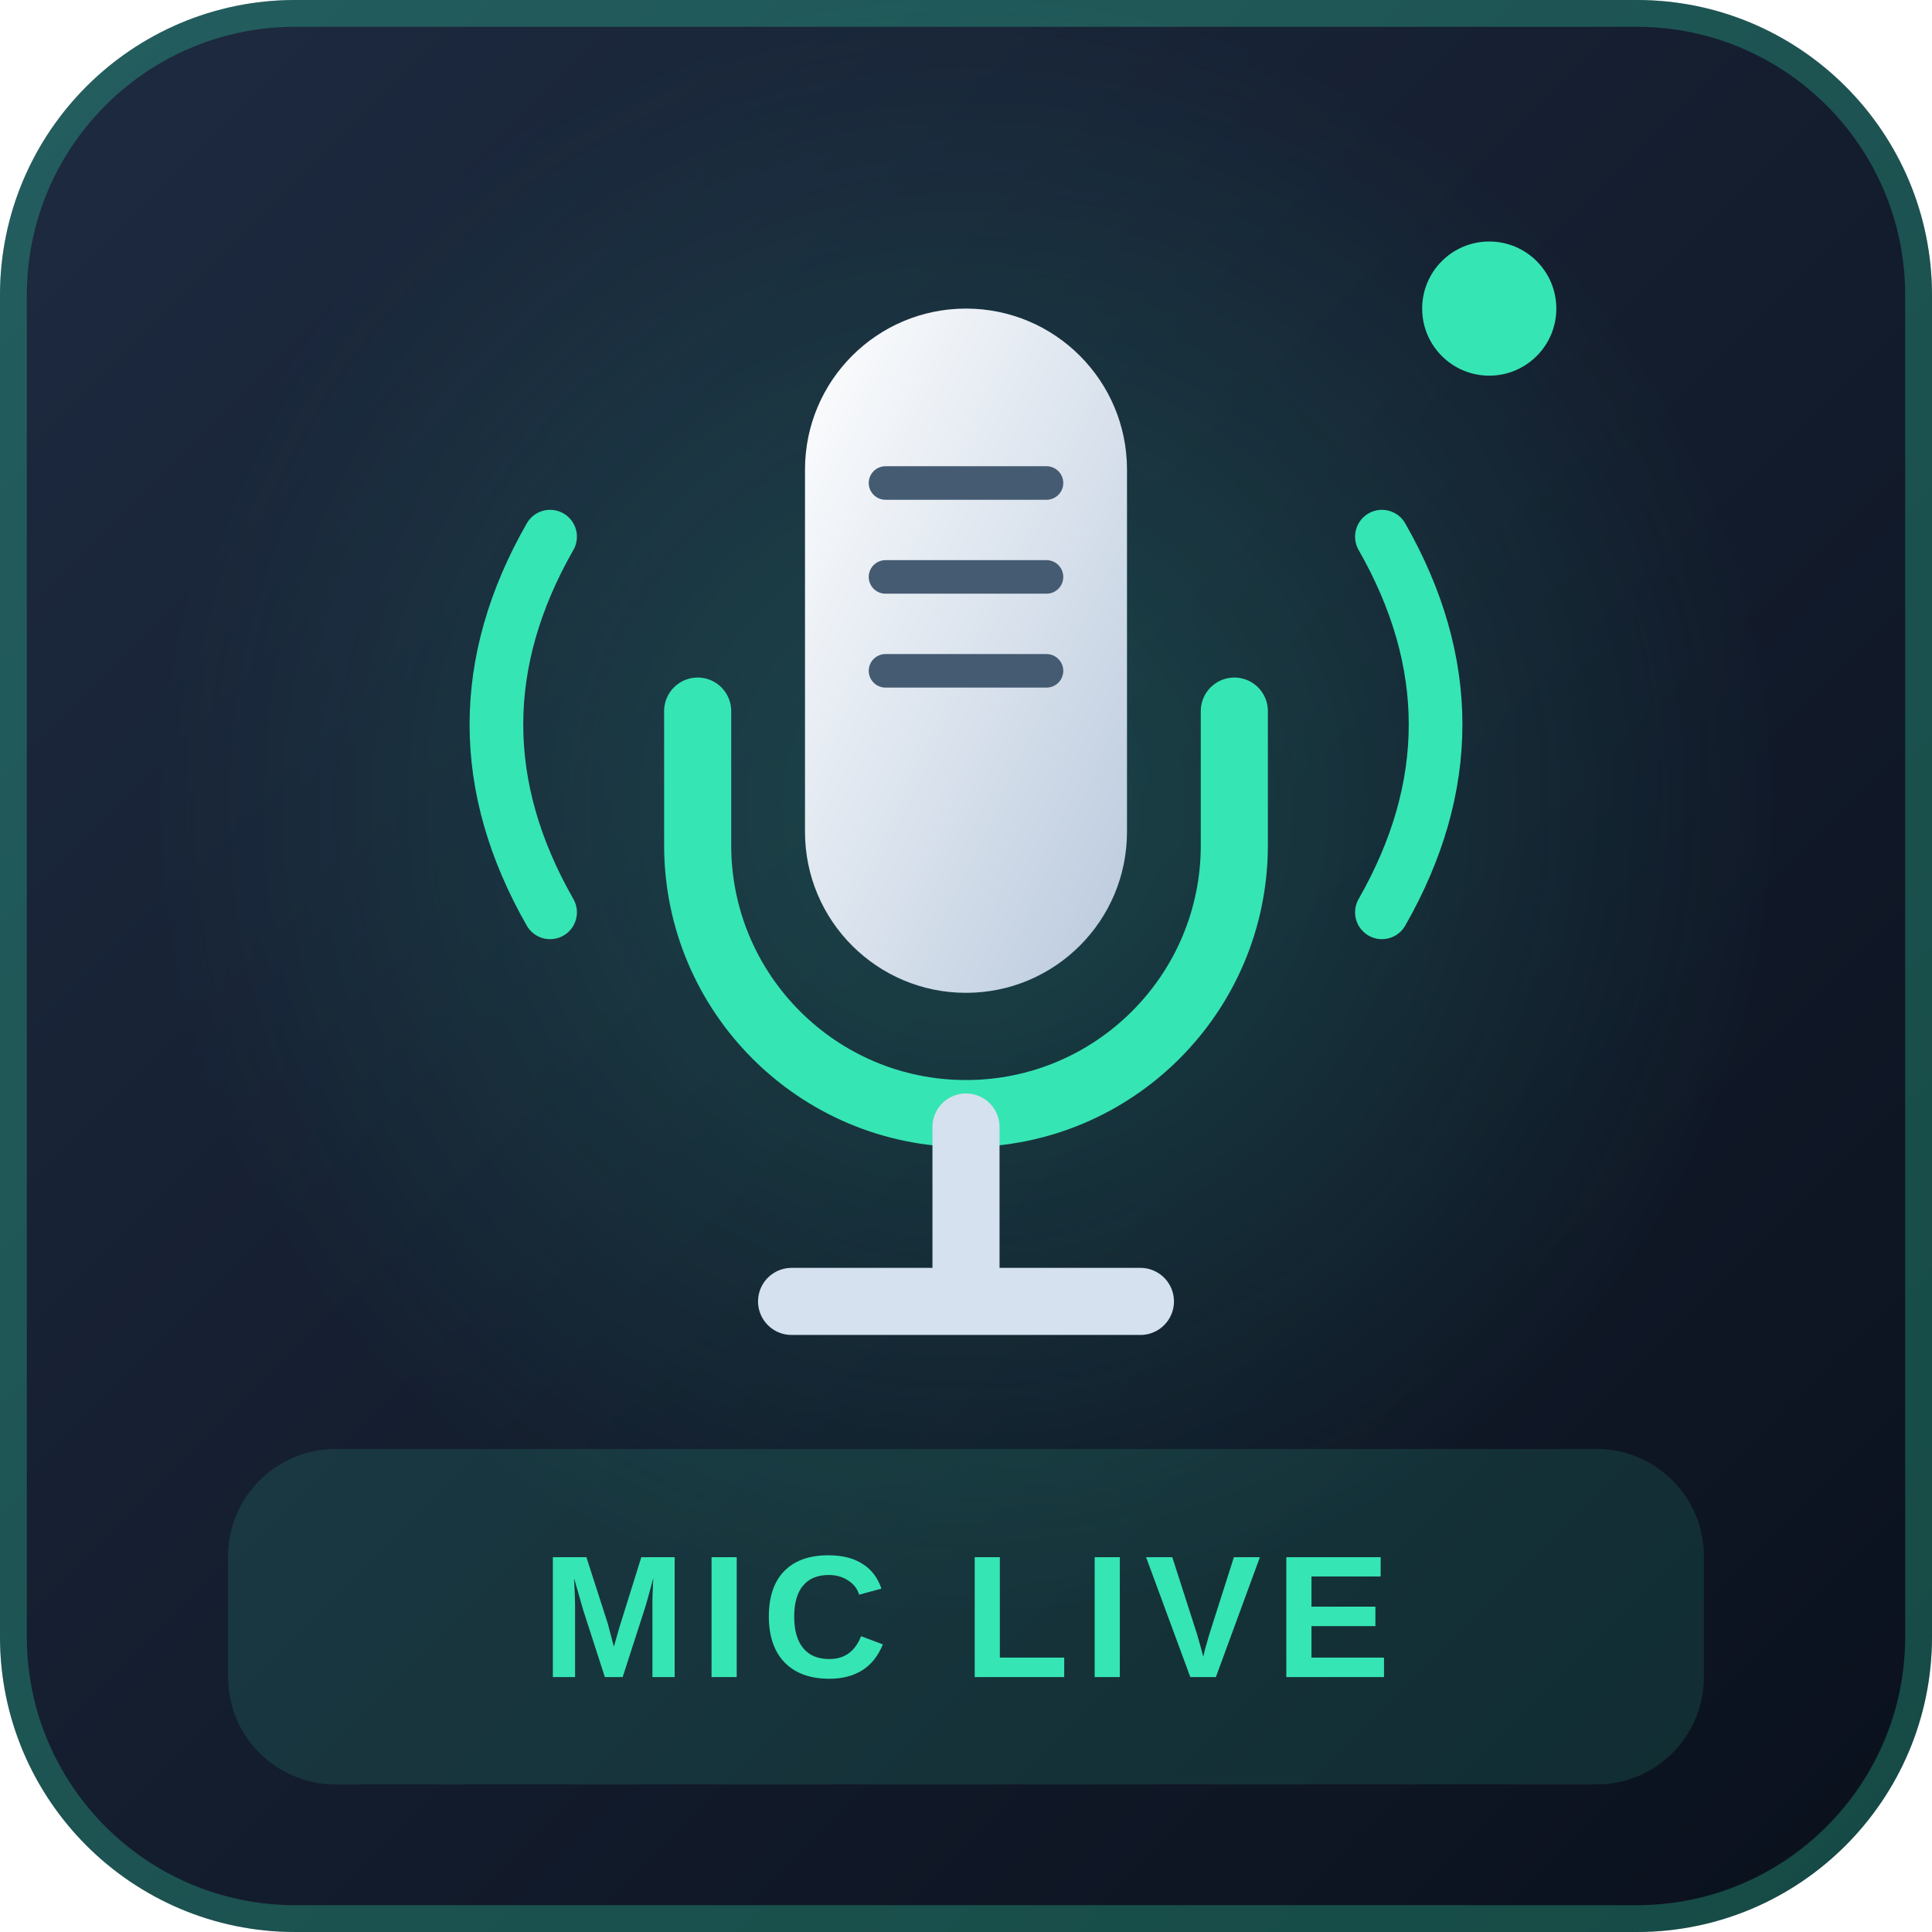
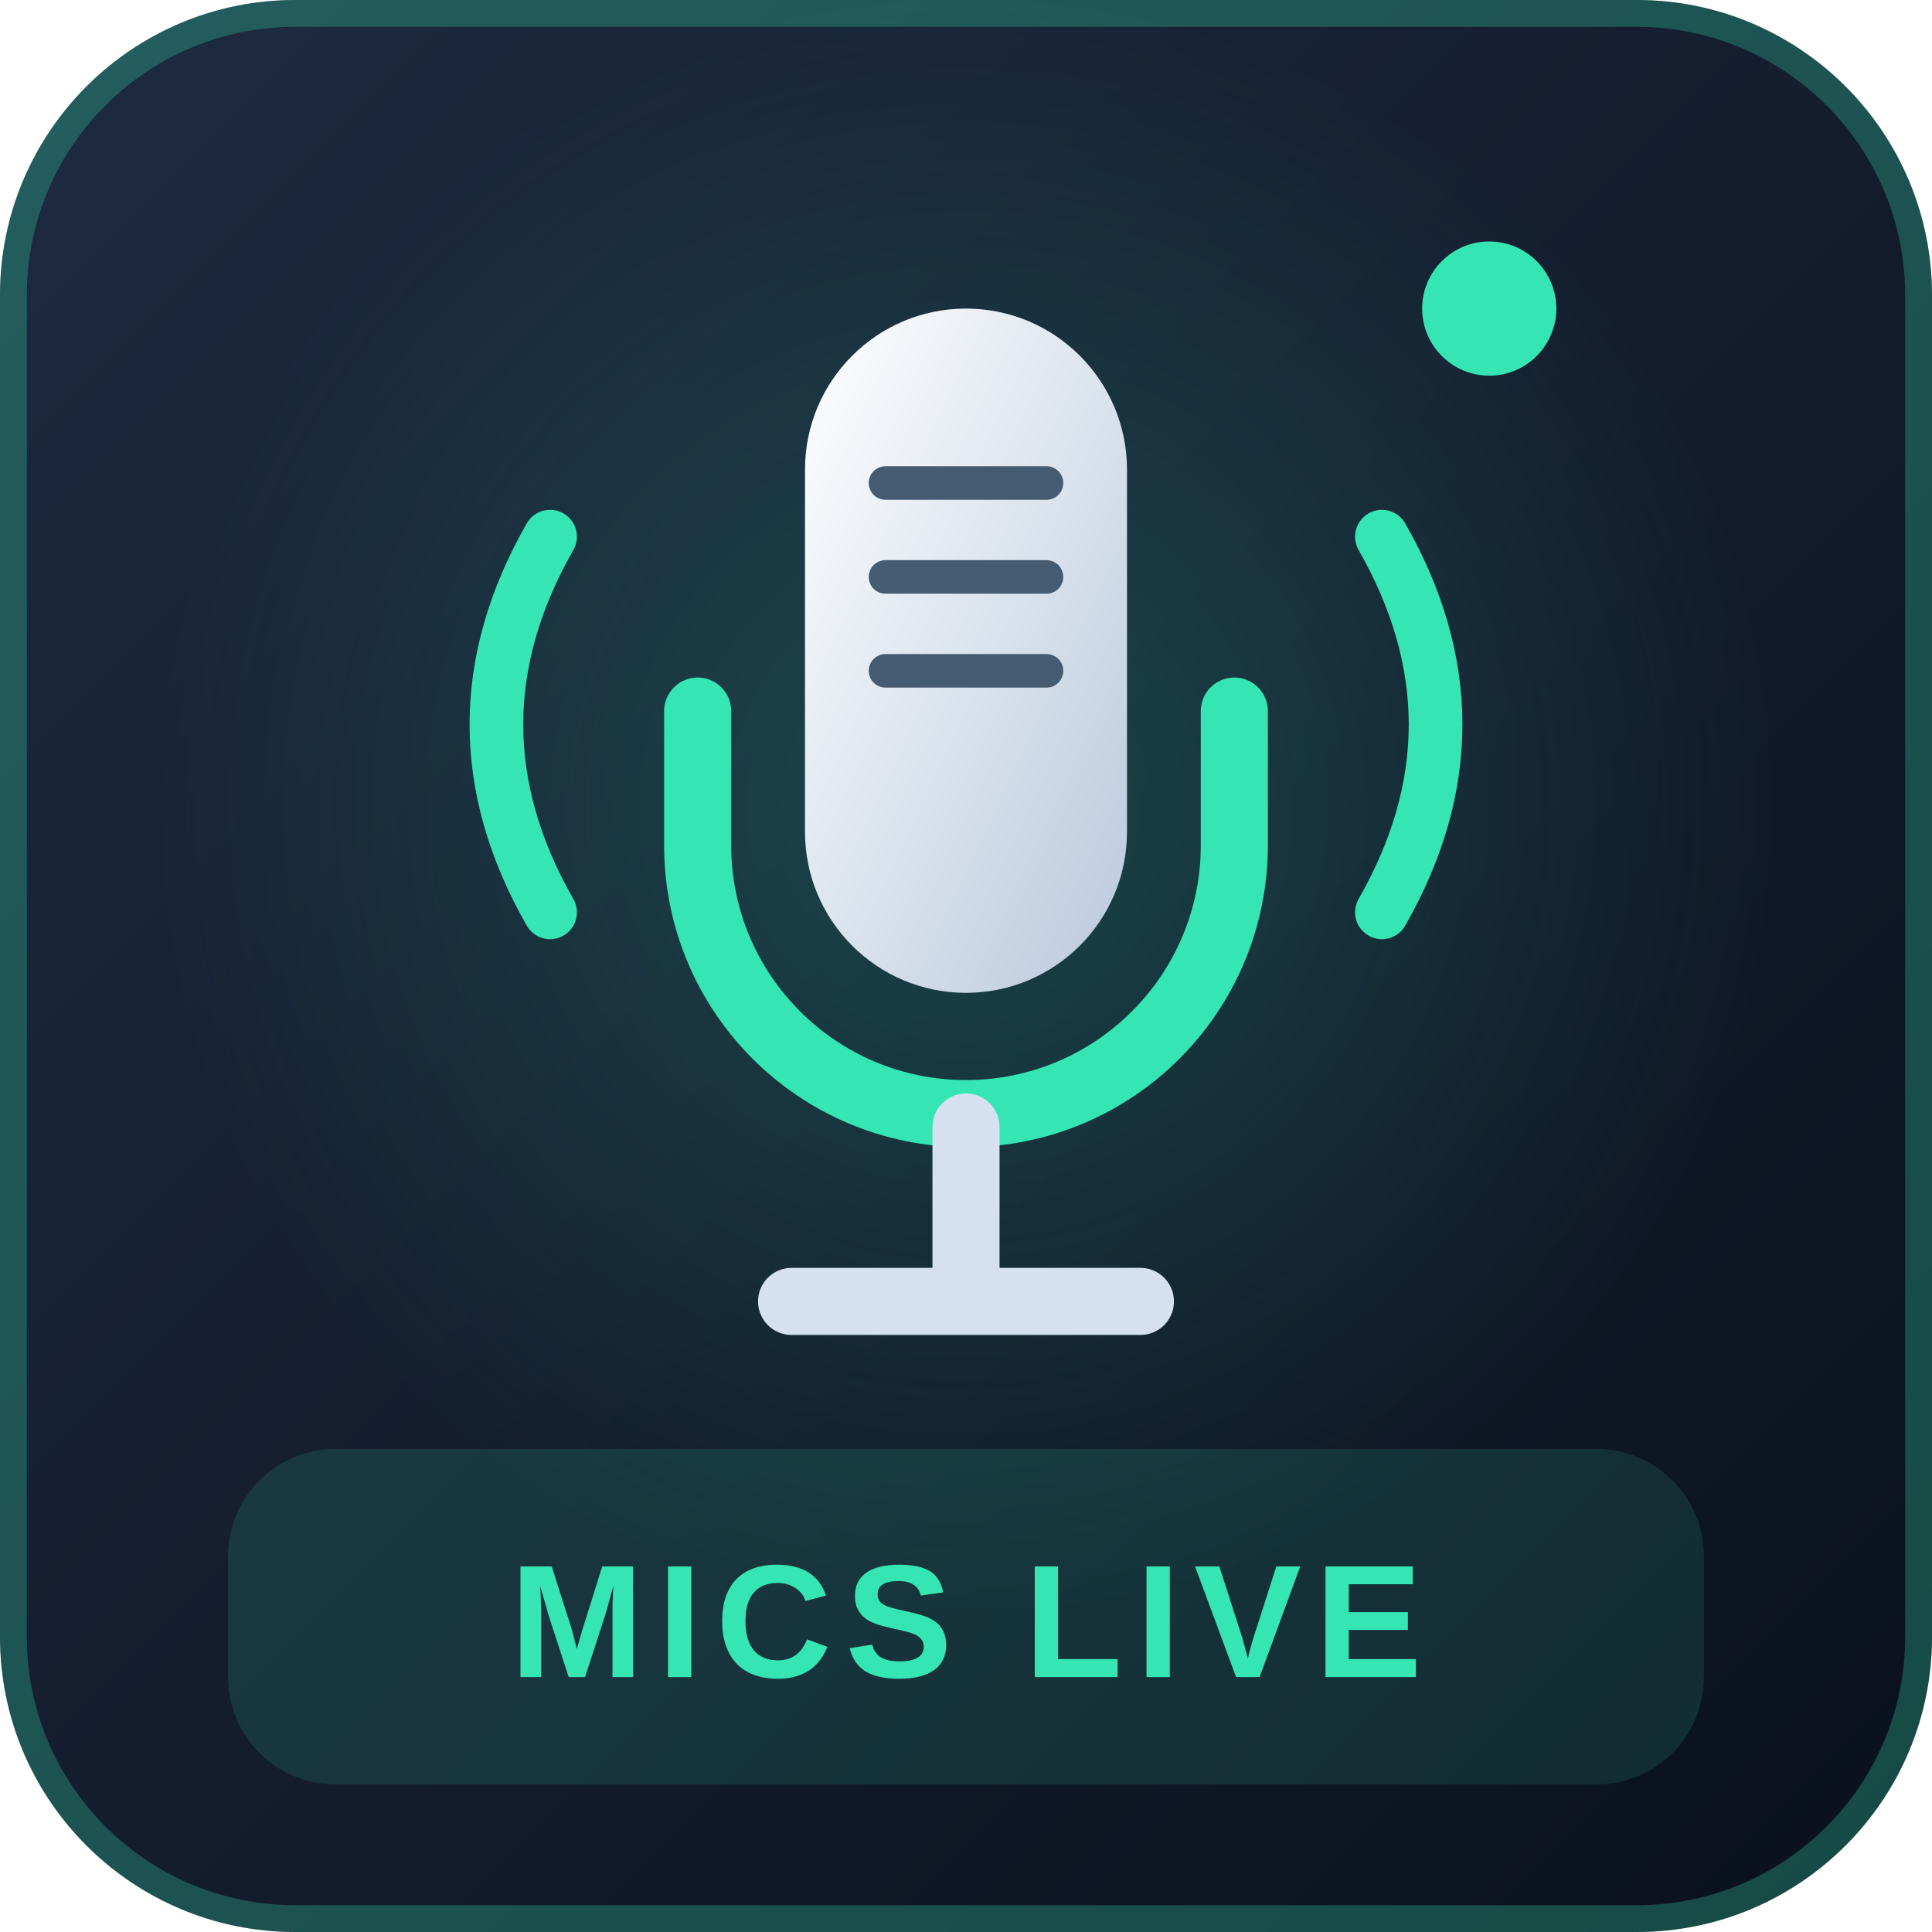
- <svg xmlns="http://www.w3.org/2000/svg" width="144" height="144" viewBox="0 0 144 144" role="img" aria-label="MIC LIVE">
+ <svg xmlns="http://www.w3.org/2000/svg" width="144" height="144" viewBox="0 0 144 144" role="img" aria-label="MICS LIVE">
  <defs>
    <linearGradient id="bg" x2="1" y2="1">
      <stop stop-color="#1e2b41" />
      <stop offset="1" stop-color="#0a101c" />
    </linearGradient>
    <radialGradient id="glow">
      <stop stop-color="#36e5b4" stop-opacity=".20" />
      <stop offset="1" stop-color="#36e5b4" stop-opacity="0" />
    </radialGradient>
    <linearGradient id="metal" x2="1" y2="1">
      <stop stop-color="#ffffff" />
      <stop offset="1" stop-color="#b9c9dd" />
    </linearGradient>
  </defs>
  <rect width="144" height="144" rx="22" fill="url(#bg)" />
  <rect x="1" y="1" width="142" height="142" rx="21" fill="none" stroke="#36e5b4" stroke-opacity=".27" stroke-width="2" />
  <circle cx="72" cy="60" r="60" fill="url(#glow)" />
  <path d="M52 53v10a20 20 0 0 0 40 0V53" fill="none" stroke="#36e5b4" stroke-width="5" stroke-linecap="round" />
  <path d="M72 84v13m-13 0h26" fill="none" stroke="#d5e1ef" stroke-width="5" stroke-linecap="round" />
  <rect x="60" y="23" width="24" height="51" rx="12" fill="url(#metal)" />
  <path d="M66 36h12m-12 7h12m-12 7h12" stroke="#455b72" stroke-width="2.5" stroke-linecap="round" />
  <path d="M41 40q-8 14 0 28m62-28q8 14 0 28" fill="none" stroke="#36e5b4" stroke-width="4" stroke-linecap="round" />
  <circle cx="111" cy="23" r="5" fill="#36e5b4" />
  <rect x="17" y="108" width="110" height="25" rx="8" fill="#36e5b4" fill-opacity=".13" />
-   <text x="72" y="125" text-anchor="middle" font-family="Segoe UI,Arial,sans-serif" font-size="13" font-weight="700" letter-spacing="1" fill="#36e5b4">MIC LIVE</text>
+   <text x="72" y="125" text-anchor="middle" font-family="Segoe UI,Arial,sans-serif" font-size="12" font-weight="700" letter-spacing="1" fill="#36e5b4">MICS LIVE</text>
</svg>
